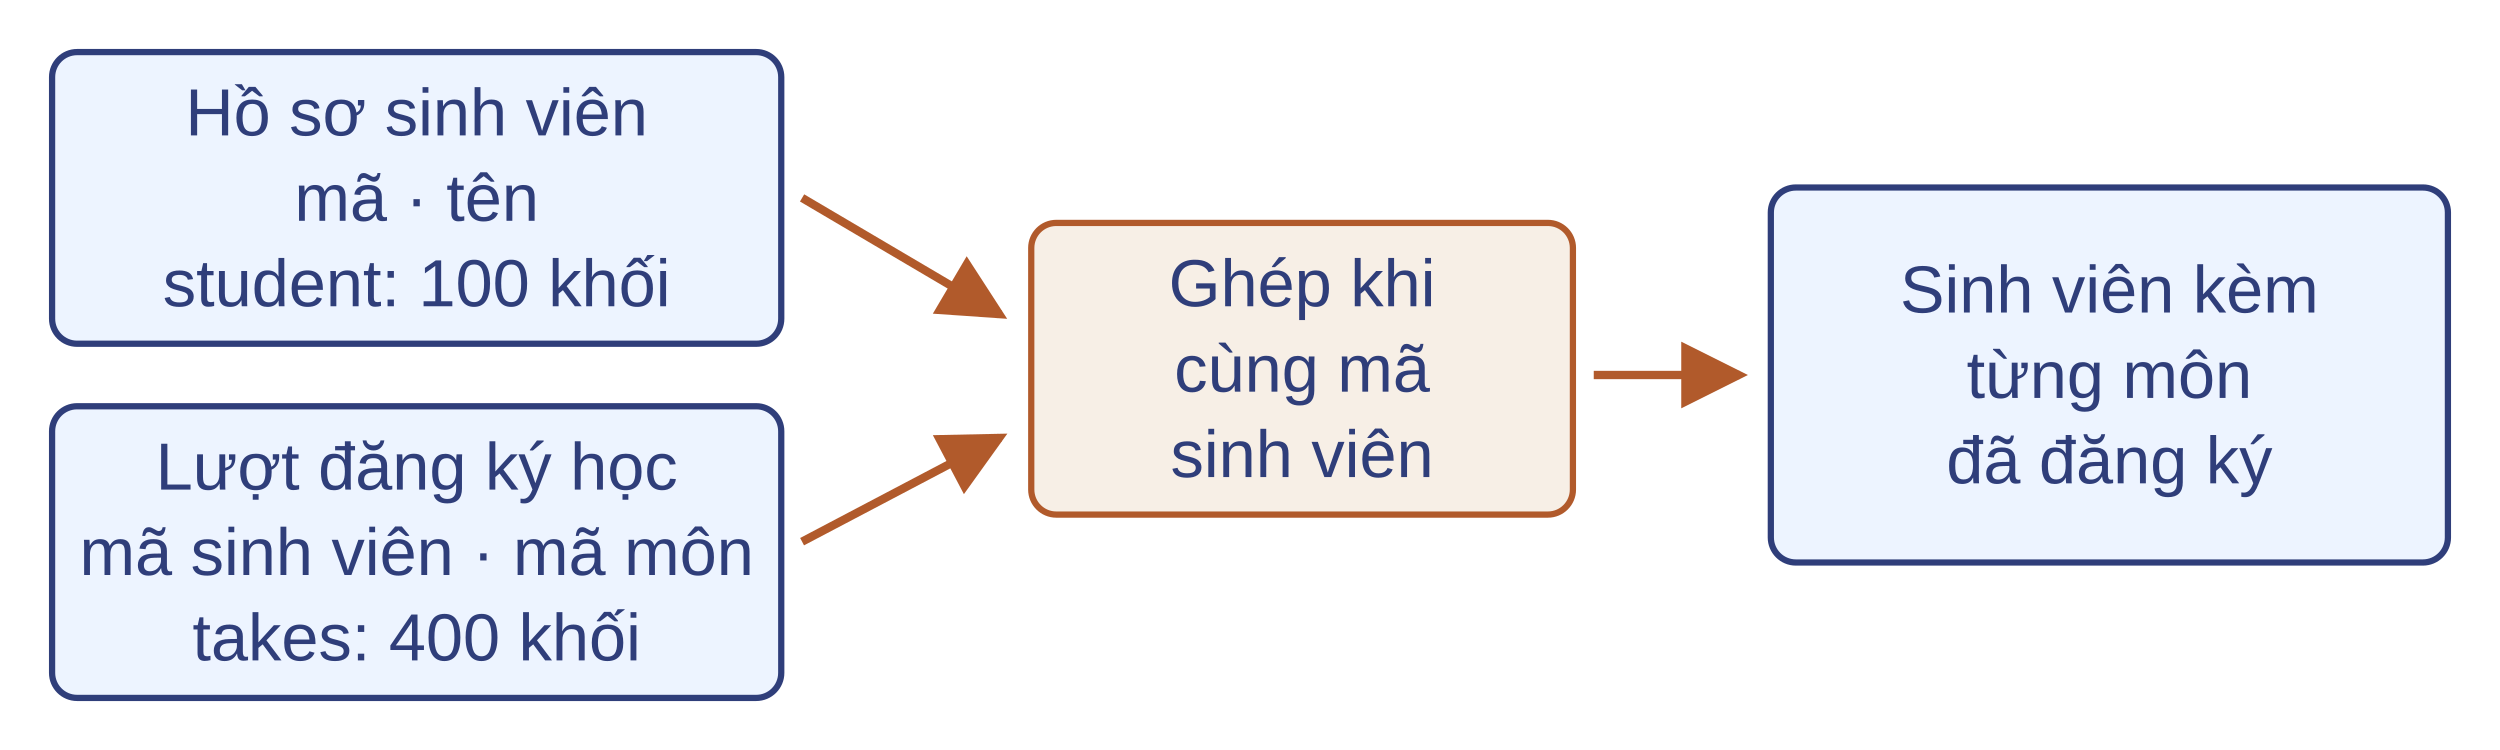
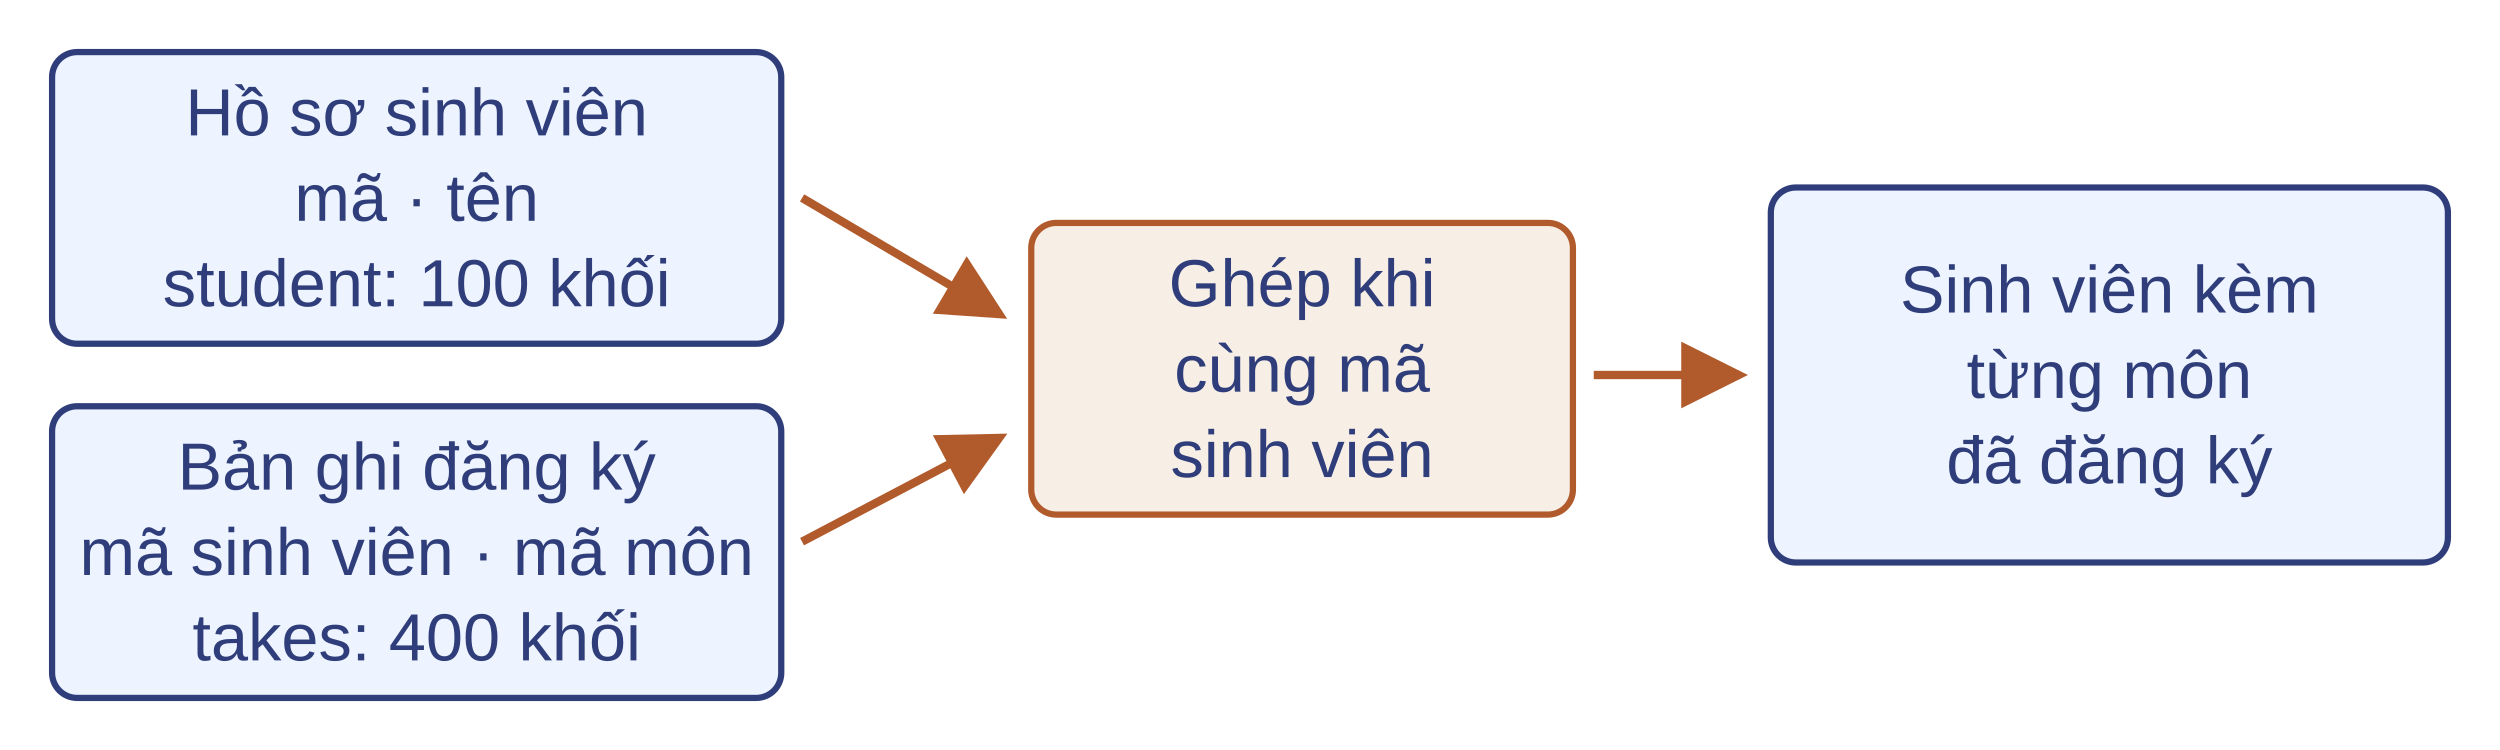
<svg xmlns="http://www.w3.org/2000/svg" width="1200" height="360" viewBox="0 0 1200 360" role="img" aria-labelledby="title desc">
  <defs>
    <marker id="arrow" markerWidth="8" markerHeight="8" refX="7" refY="4" orient="auto">
      <path d="M0 0L8 4L0 8Z" fill="#B15A2B" />
    </marker>
  </defs>
  <g font-family="Arial, sans-serif">
    <rect x="25" y="25" width="350" height="140" rx="12" fill="#edf4ff" stroke="#2F3E7A" stroke-width="3" />
    <text x="200" y="65" font-size="32" fill="#2F3E7A" text-anchor="middle">Hồ sơ sinh viên</text>
    <text x="200" y="106" font-size="32" fill="#2F3E7A" text-anchor="middle">mã · tên</text>
    <text x="200" y="147" font-size="32" fill="#2F3E7A" text-anchor="middle">student: 100 khối</text>
    <rect x="25" y="195" width="350" height="140" rx="12" fill="#edf4ff" stroke="#2F3E7A" stroke-width="3" />
-     <text x="200" y="235" font-size="32" fill="#2F3E7A" text-anchor="middle">Lượt đăng ký học</text>
+     <text x="200" y="235" font-size="32" fill="#2F3E7A" text-anchor="middle">Bản ghi đăng ký</text>
    <text x="200" y="276" font-size="32" fill="#2F3E7A" text-anchor="middle">mã sinh viên · mã môn</text>
    <text x="200" y="317" font-size="32" fill="#2F3E7A" text-anchor="middle">takes: 400 khối</text>
    <path d="M385 95L480 151" fill="none" stroke="#B15A2B" stroke-width="4" marker-end="url(#arrow)" />
    <path d="M385 260L480 210" fill="none" stroke="#B15A2B" stroke-width="4" marker-end="url(#arrow)" />
    <rect x="495" y="107" width="260" height="140" rx="12" fill="#F7EFE6" stroke="#B15A2B" stroke-width="3" />
    <text x="625" y="147" font-size="32" fill="#2F3E7A" text-anchor="middle">Ghép khi</text>
    <text x="625" y="188" font-size="32" fill="#2F3E7A" text-anchor="middle">cùng mã</text>
    <text x="625" y="229" font-size="32" fill="#2F3E7A" text-anchor="middle">sinh viên</text>
    <path d="M765 180L835 180" fill="none" stroke="#B15A2B" stroke-width="4" marker-end="url(#arrow)" />
    <rect x="850" y="90" width="325" height="180" rx="12" fill="#edf4ff" stroke="#2F3E7A" stroke-width="3" />
    <text x="1012.5" y="150" font-size="32" fill="#2F3E7A" text-anchor="middle">Sinh viên kèm</text>
    <text x="1012.5" y="191" font-size="32" fill="#2F3E7A" text-anchor="middle">từng môn</text>
    <text x="1012.5" y="232" font-size="32" fill="#2F3E7A" text-anchor="middle">đã đăng ký</text>
  </g>
</svg>
